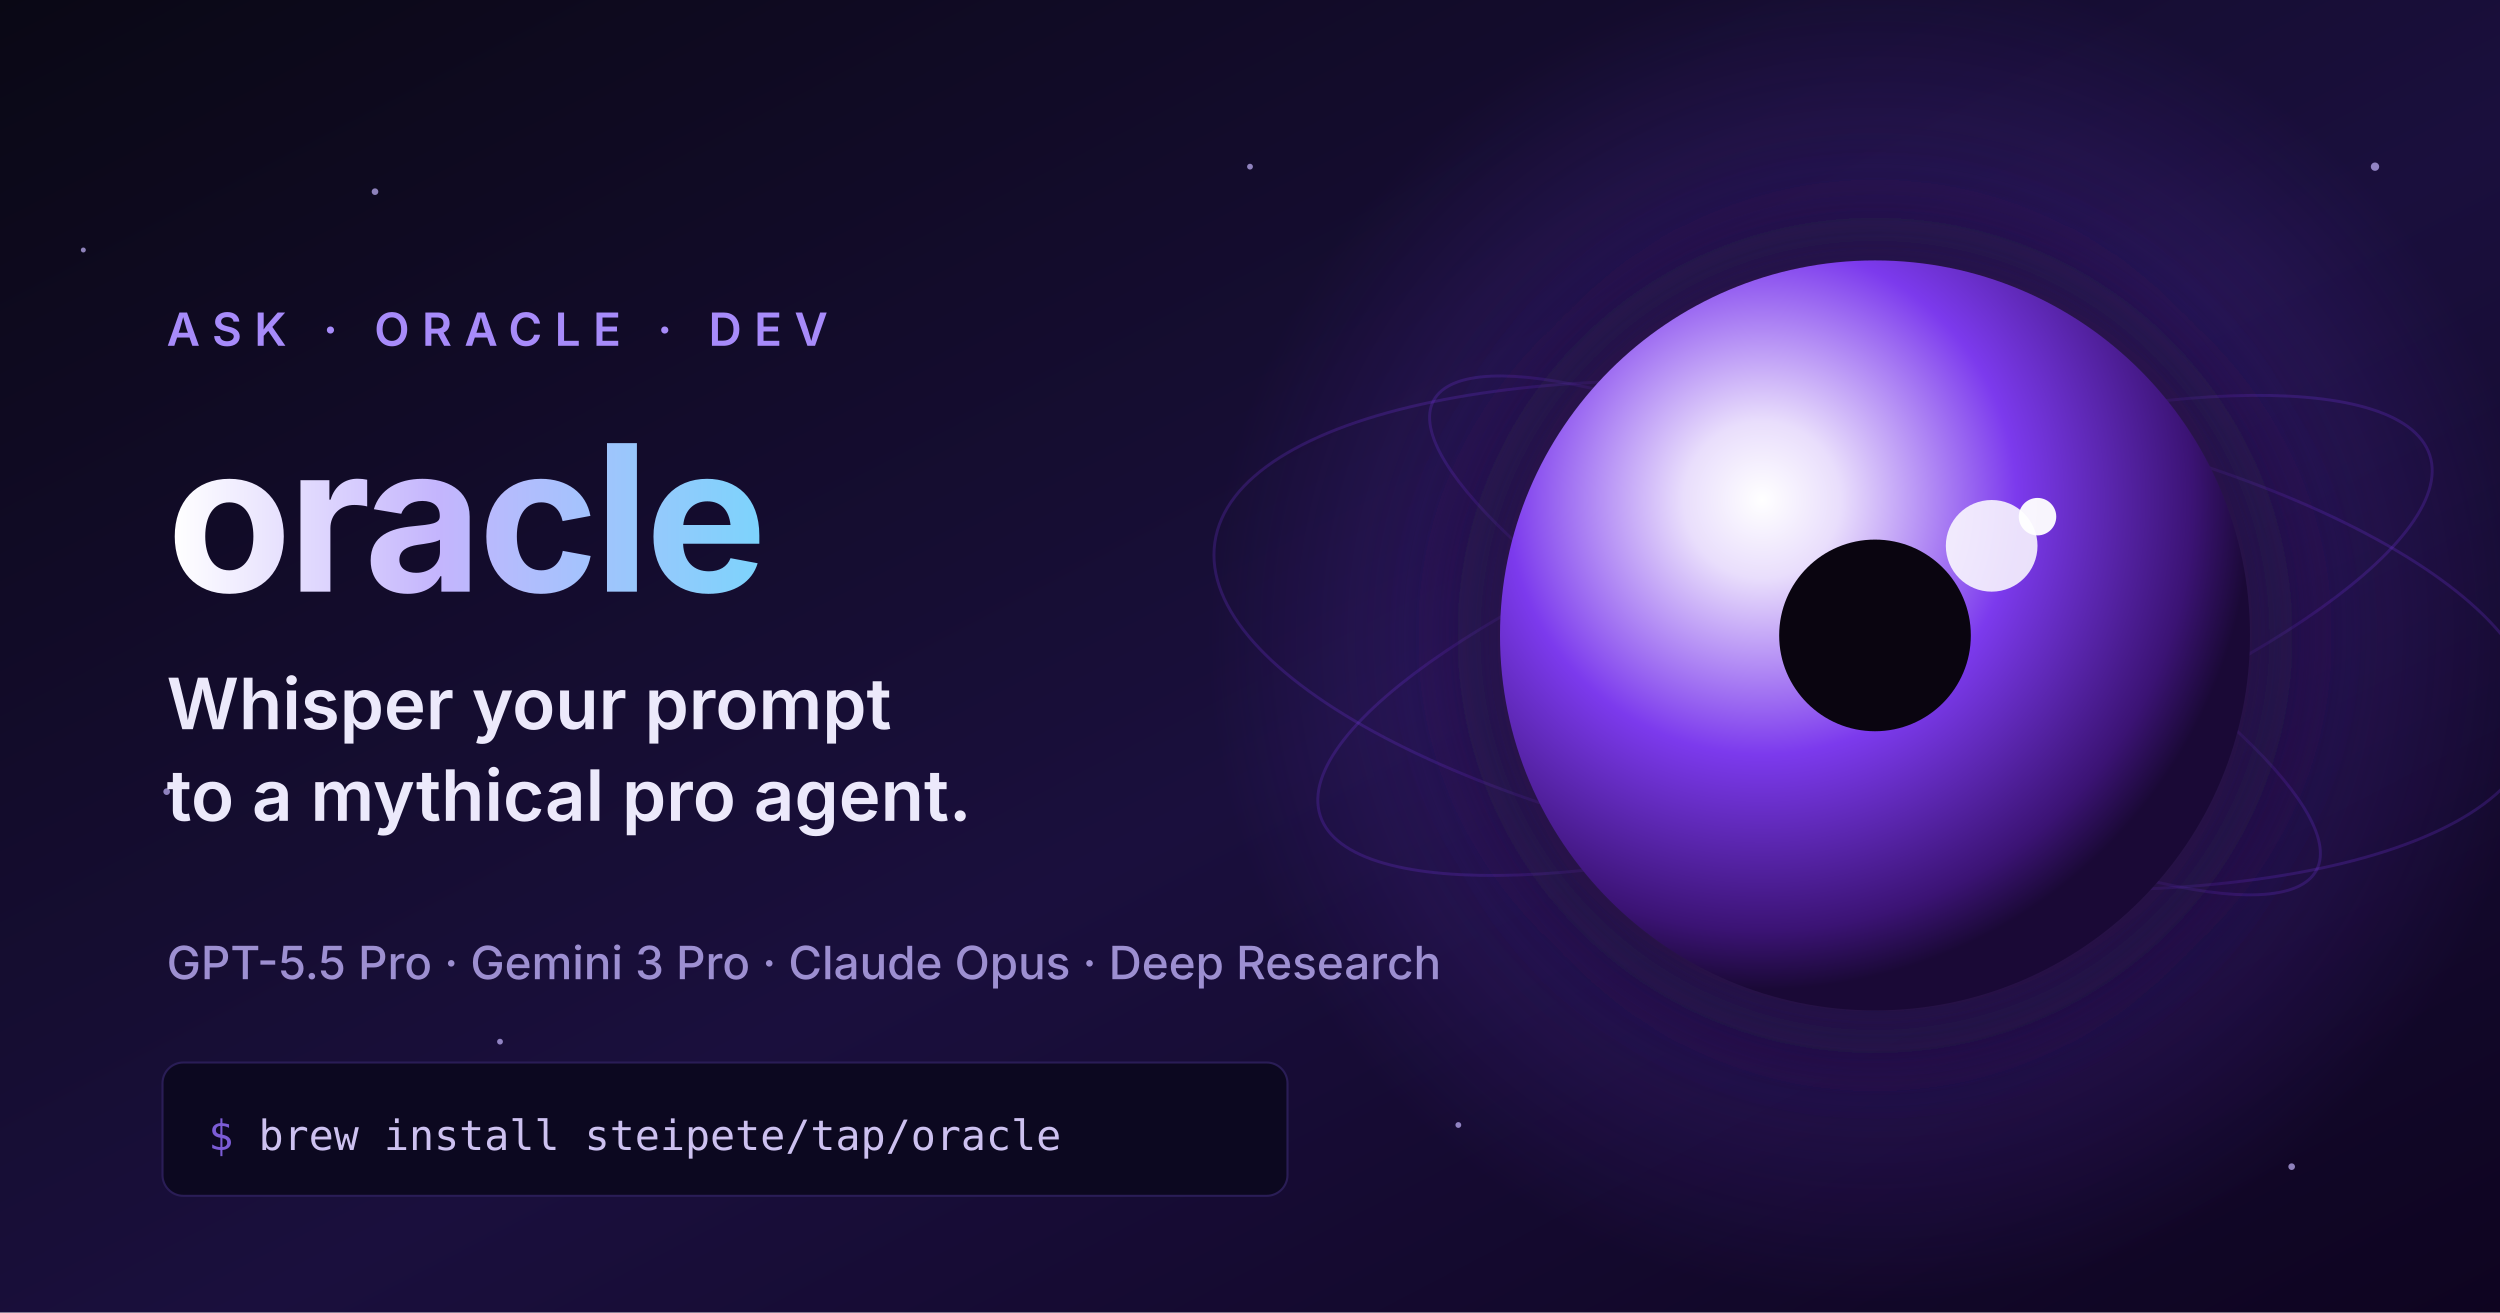
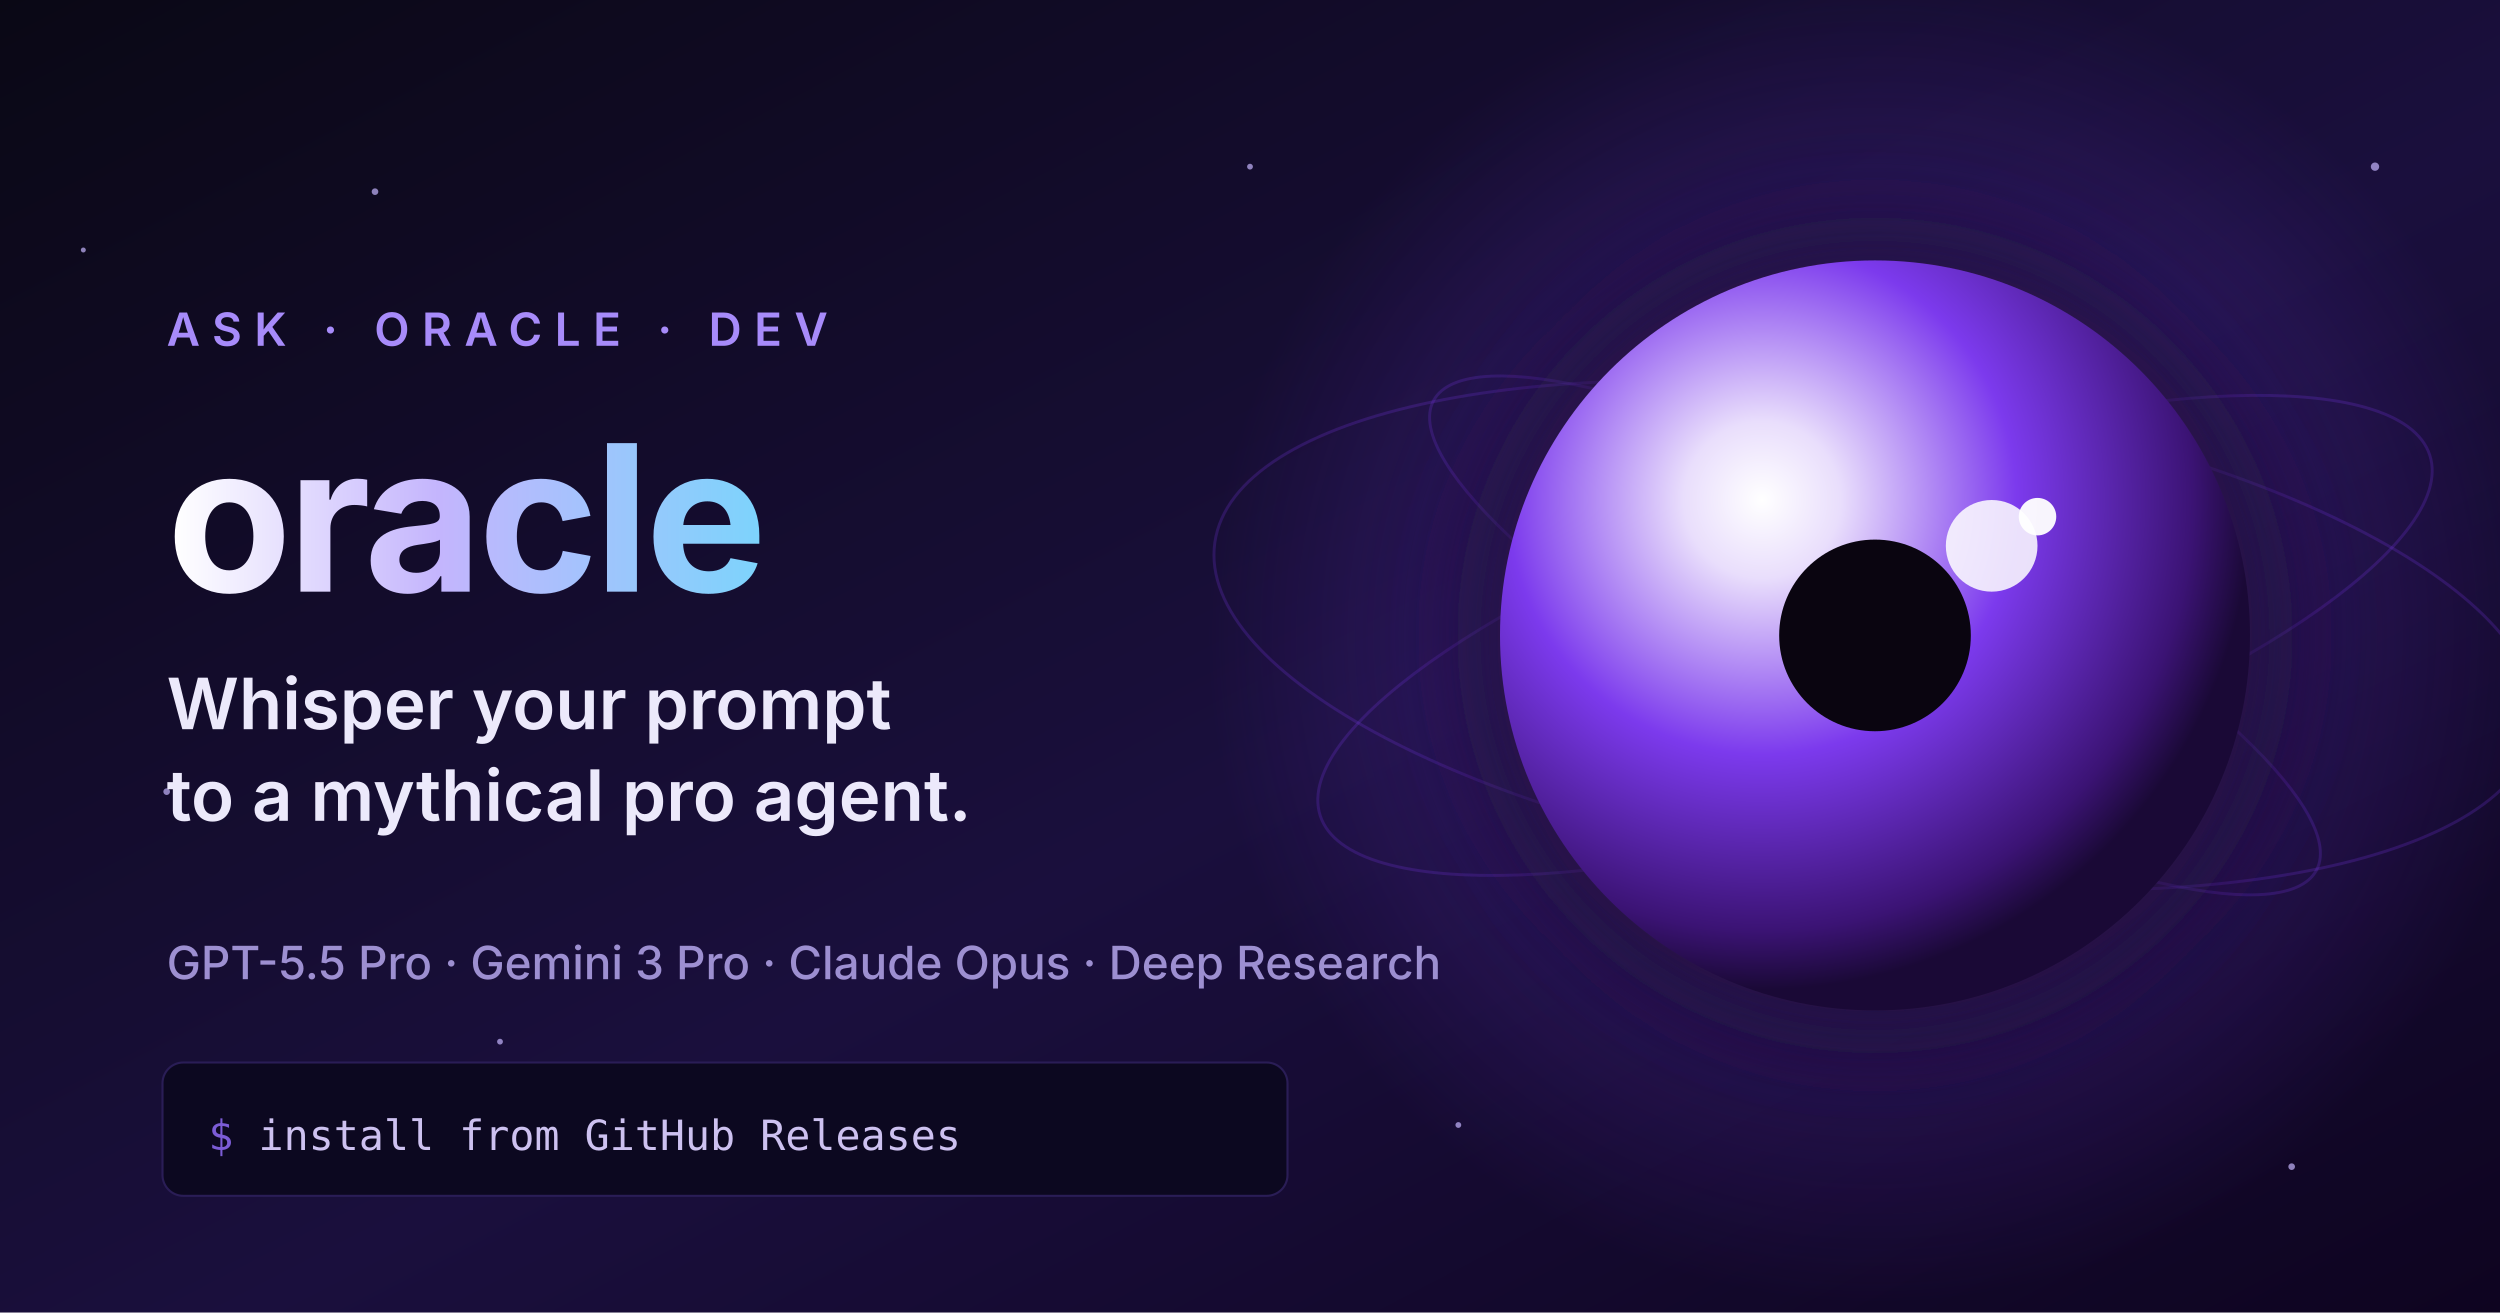
<svg xmlns="http://www.w3.org/2000/svg" viewBox="0 0 1200 630" role="img" aria-label="Oracle — askoracle.sh">
  <defs>
    <linearGradient id="bg" x1="0" y1="0" x2="1" y2="1">
      <stop offset="0" stop-color="#0a0815" />
      <stop offset="0.55" stop-color="#1a0f3d" />
      <stop offset="1" stop-color="#0e0420" />
    </linearGradient>
    <radialGradient id="orb" cx="35%" cy="32%" r="65%">
      <stop offset="0" stop-color="#ffffff" />
      <stop offset="0.16" stop-color="#e9defc" />
      <stop offset="0.52" stop-color="#7c3aed" />
      <stop offset="0.88" stop-color="#3b1374" />
      <stop offset="1" stop-color="#1a0936" />
    </radialGradient>
    <radialGradient id="haze" cx="50%" cy="50%" r="50%">
      <stop offset="0" stop-color="#a78bfa" stop-opacity="0.55" />
      <stop offset="0.6" stop-color="#7c3aed" stop-opacity="0.18" />
      <stop offset="1" stop-color="#7c3aed" stop-opacity="0" />
    </radialGradient>
    <linearGradient id="text-grad" x1="0" y1="0" x2="1" y2="0">
      <stop offset="0" stop-color="#ffffff" />
      <stop offset="0.45" stop-color="#c4b5fd" />
      <stop offset="1" stop-color="#7dd3fc" />
    </linearGradient>
    <filter id="orb-shadow" x="-30%" y="-30%" width="160%" height="160%">
      <feGaussianBlur stdDeviation="22" />
    </filter>
  </defs>
  <rect width="1200" height="630" fill="url(#bg)" />
  <circle cx="900" cy="305" r="320" fill="url(#haze)" />
  <g stroke="#7c3aed" stroke-opacity="0.22" fill="none" stroke-width="1.4">
    <ellipse cx="900" cy="305" rx="280" ry="80" transform="rotate(-18 900 305)" />
    <ellipse cx="900" cy="305" rx="320" ry="115" transform="rotate(8 900 305)" />
    <ellipse cx="900" cy="305" rx="240" ry="60" transform="rotate(28 900 305)" />
  </g>
  <circle cx="900" cy="305" r="200" fill="#1a0936" filter="url(#orb-shadow)" opacity="0.6" />
  <circle cx="900" cy="305" r="180" fill="url(#orb)" />
  <circle cx="900" cy="305" r="46" fill="#0a0510" />
  <circle cx="956" cy="262" r="22" fill="#ffffff" opacity="0.85" />
  <circle cx="978" cy="248" r="9" fill="#ffffff" opacity="0.95" />
  <g fill="#c4b5fd" opacity="0.7">
    <circle cx="120" cy="540" r="2" />
    <circle cx="180" cy="92" r="1.6" />
    <circle cx="240" cy="500" r="1.4" />
    <circle cx="80" cy="380" r="1.6" />
    <circle cx="540" cy="540" r="2.2" />
    <circle cx="40" cy="120" r="1.2" />
    <circle cx="600" cy="80" r="1.4" />
    <circle cx="700" cy="540" r="1.4" />
    <circle cx="1140" cy="80" r="2" />
    <circle cx="1100" cy="560" r="1.6" />
  </g>
  <g font-family="Inter, ui-sans-serif, -apple-system, system-ui, sans-serif">
    <text x="80" y="166" font-size="22" font-weight="600" fill="#a78bfa" letter-spacing="6">ASK · ORACLE · DEV</text>
    <text x="80" y="284" font-size="98" font-weight="700" fill="url(#text-grad)" letter-spacing="-2">oracle</text>
    <text x="80" y="350" font-size="34" font-weight="600" fill="#ece9fb">Whisper your prompt</text>
    <text x="80" y="394" font-size="34" font-weight="600" fill="#ece9fb">to a mythical pro agent.</text>
    <text x="80" y="470" font-size="22" font-weight="500" fill="#9d8fd1">GPT-5.5 Pro · Gemini 3 Pro · Claude Opus · Deep Research</text>
    <g font-family="JetBrains Mono, SF Mono, ui-monospace, monospace" font-size="20" fill="#cdc1f0">
      <rect x="78" y="510" width="540" height="64" rx="10" fill="#0c0820" stroke="#2a1d56" />
      <text x="100" y="552">
-         <tspan fill="#7c5cd6">$</tspan> brew install steipete/tap/oracle</text>
+         <tspan fill="#7c5cd6">$</tspan> install from GitHub Releases</text>
    </g>
  </g>
</svg>
